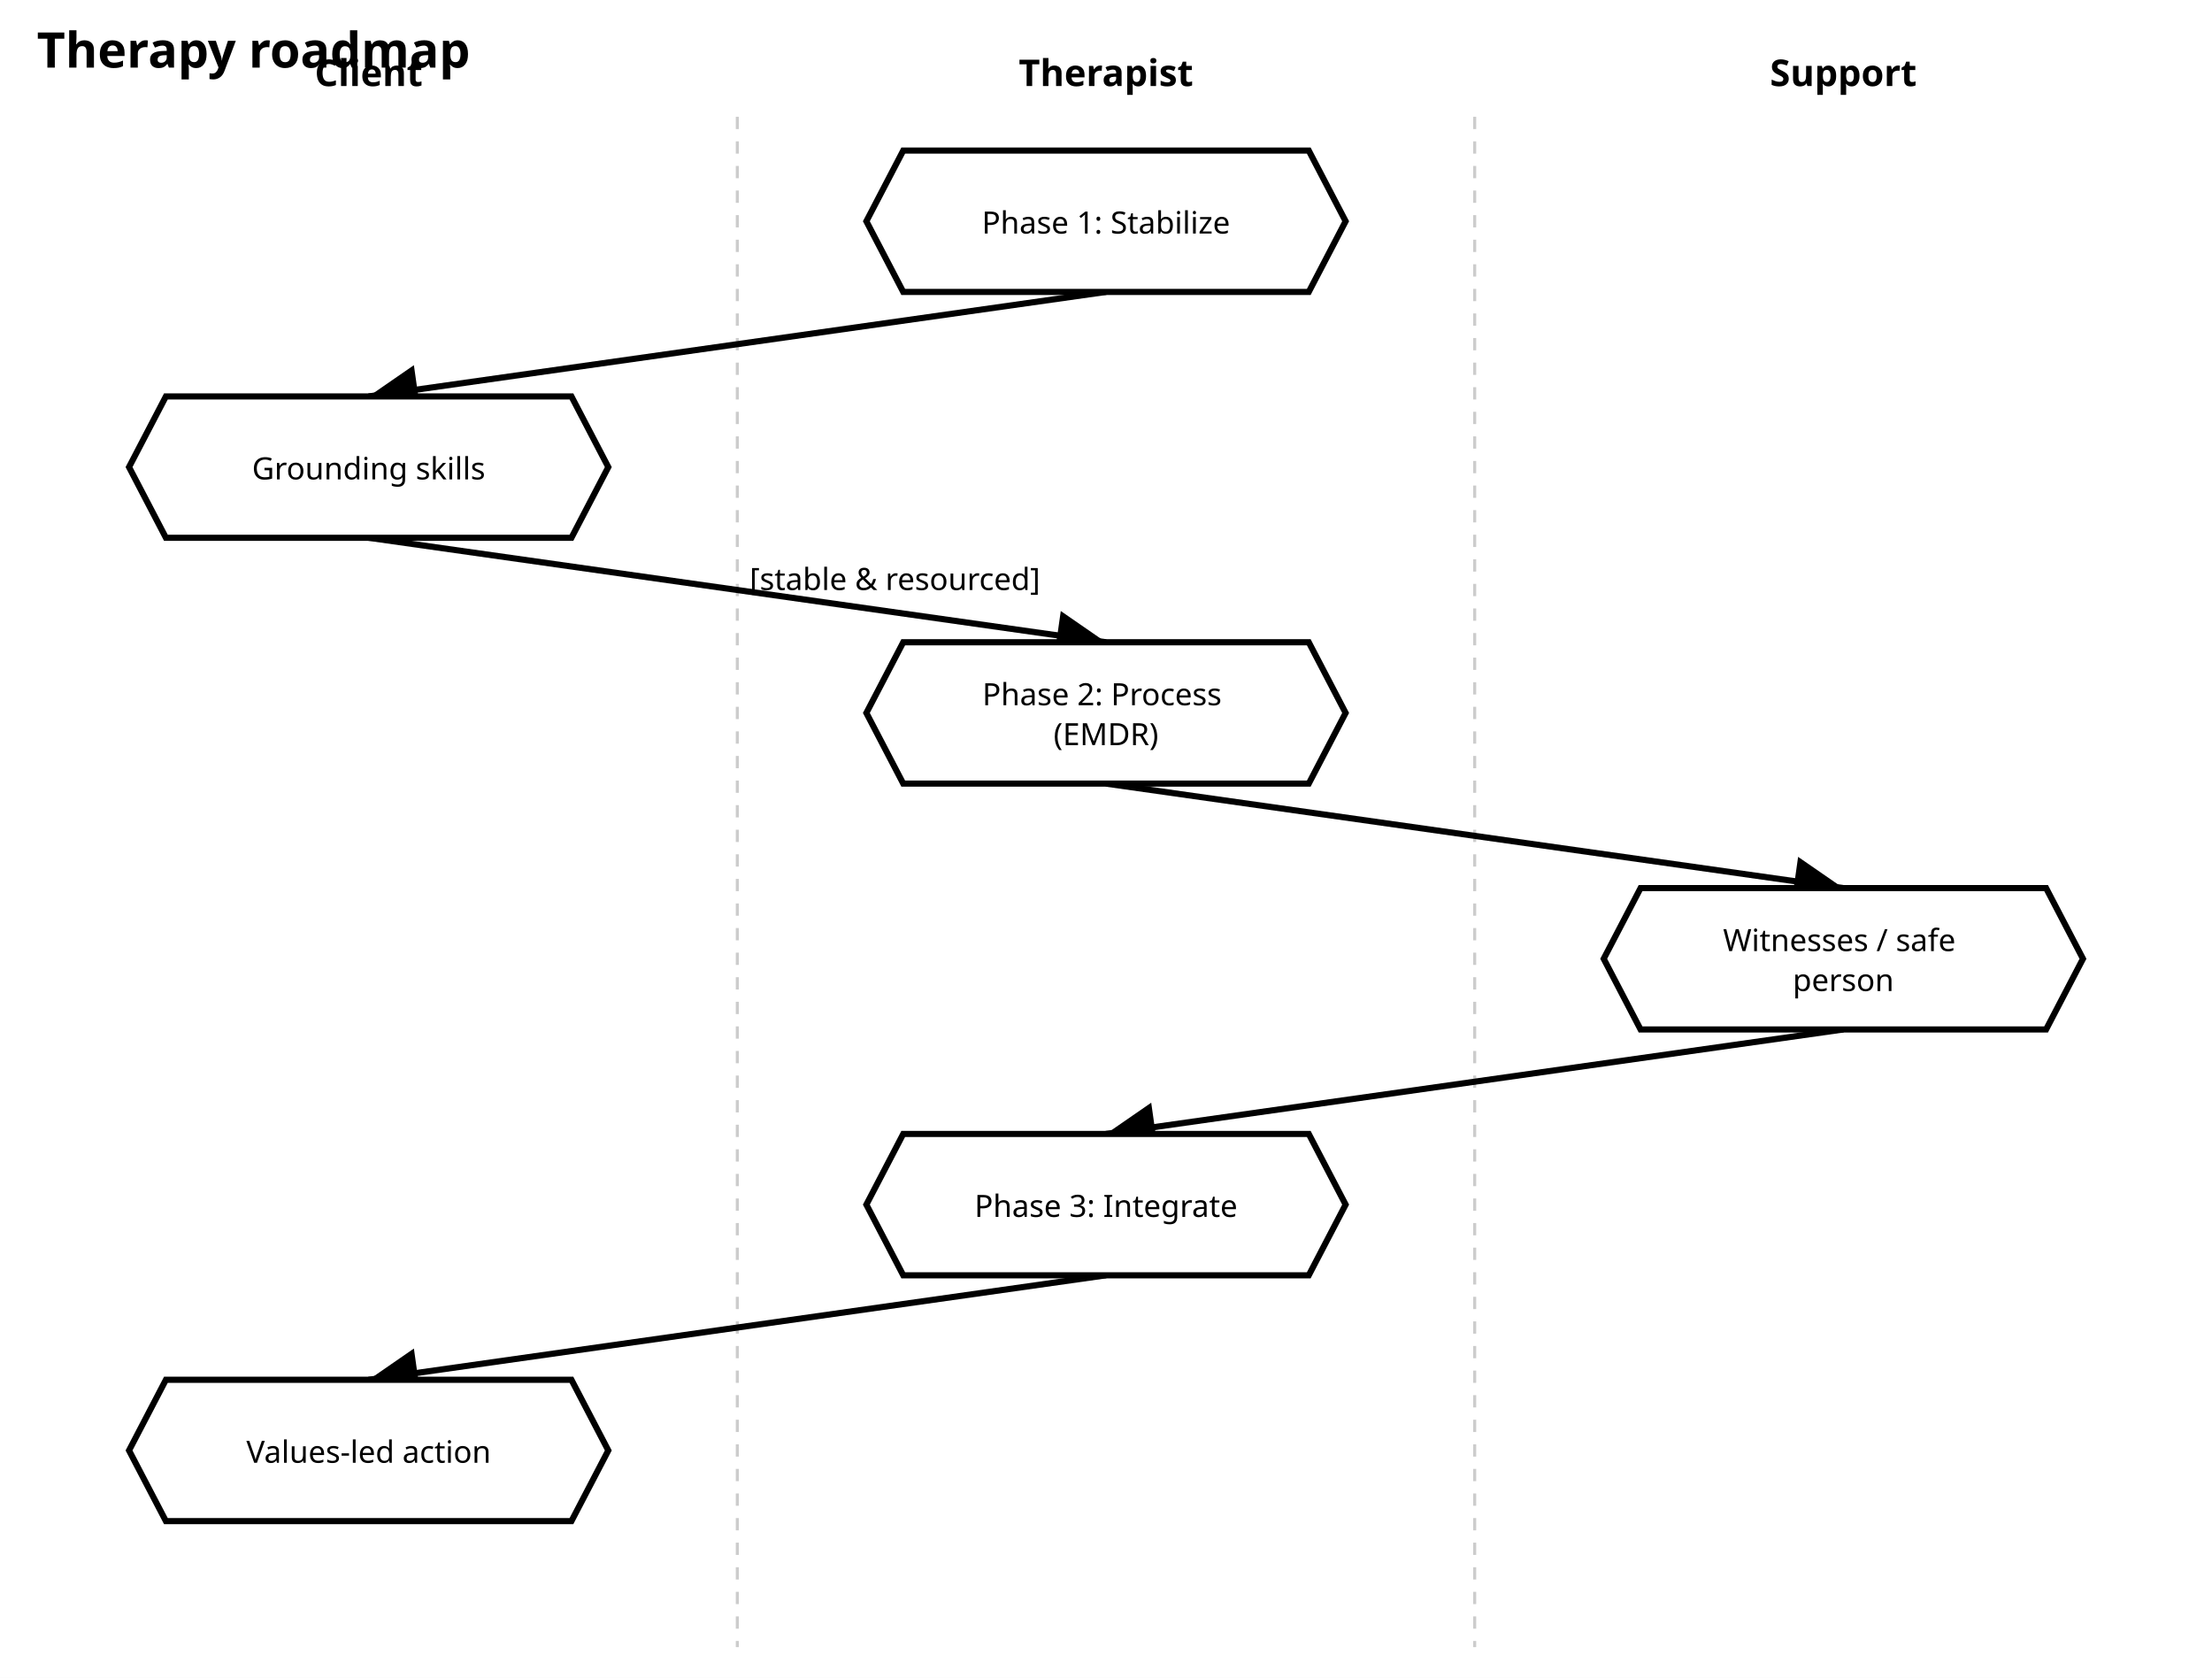
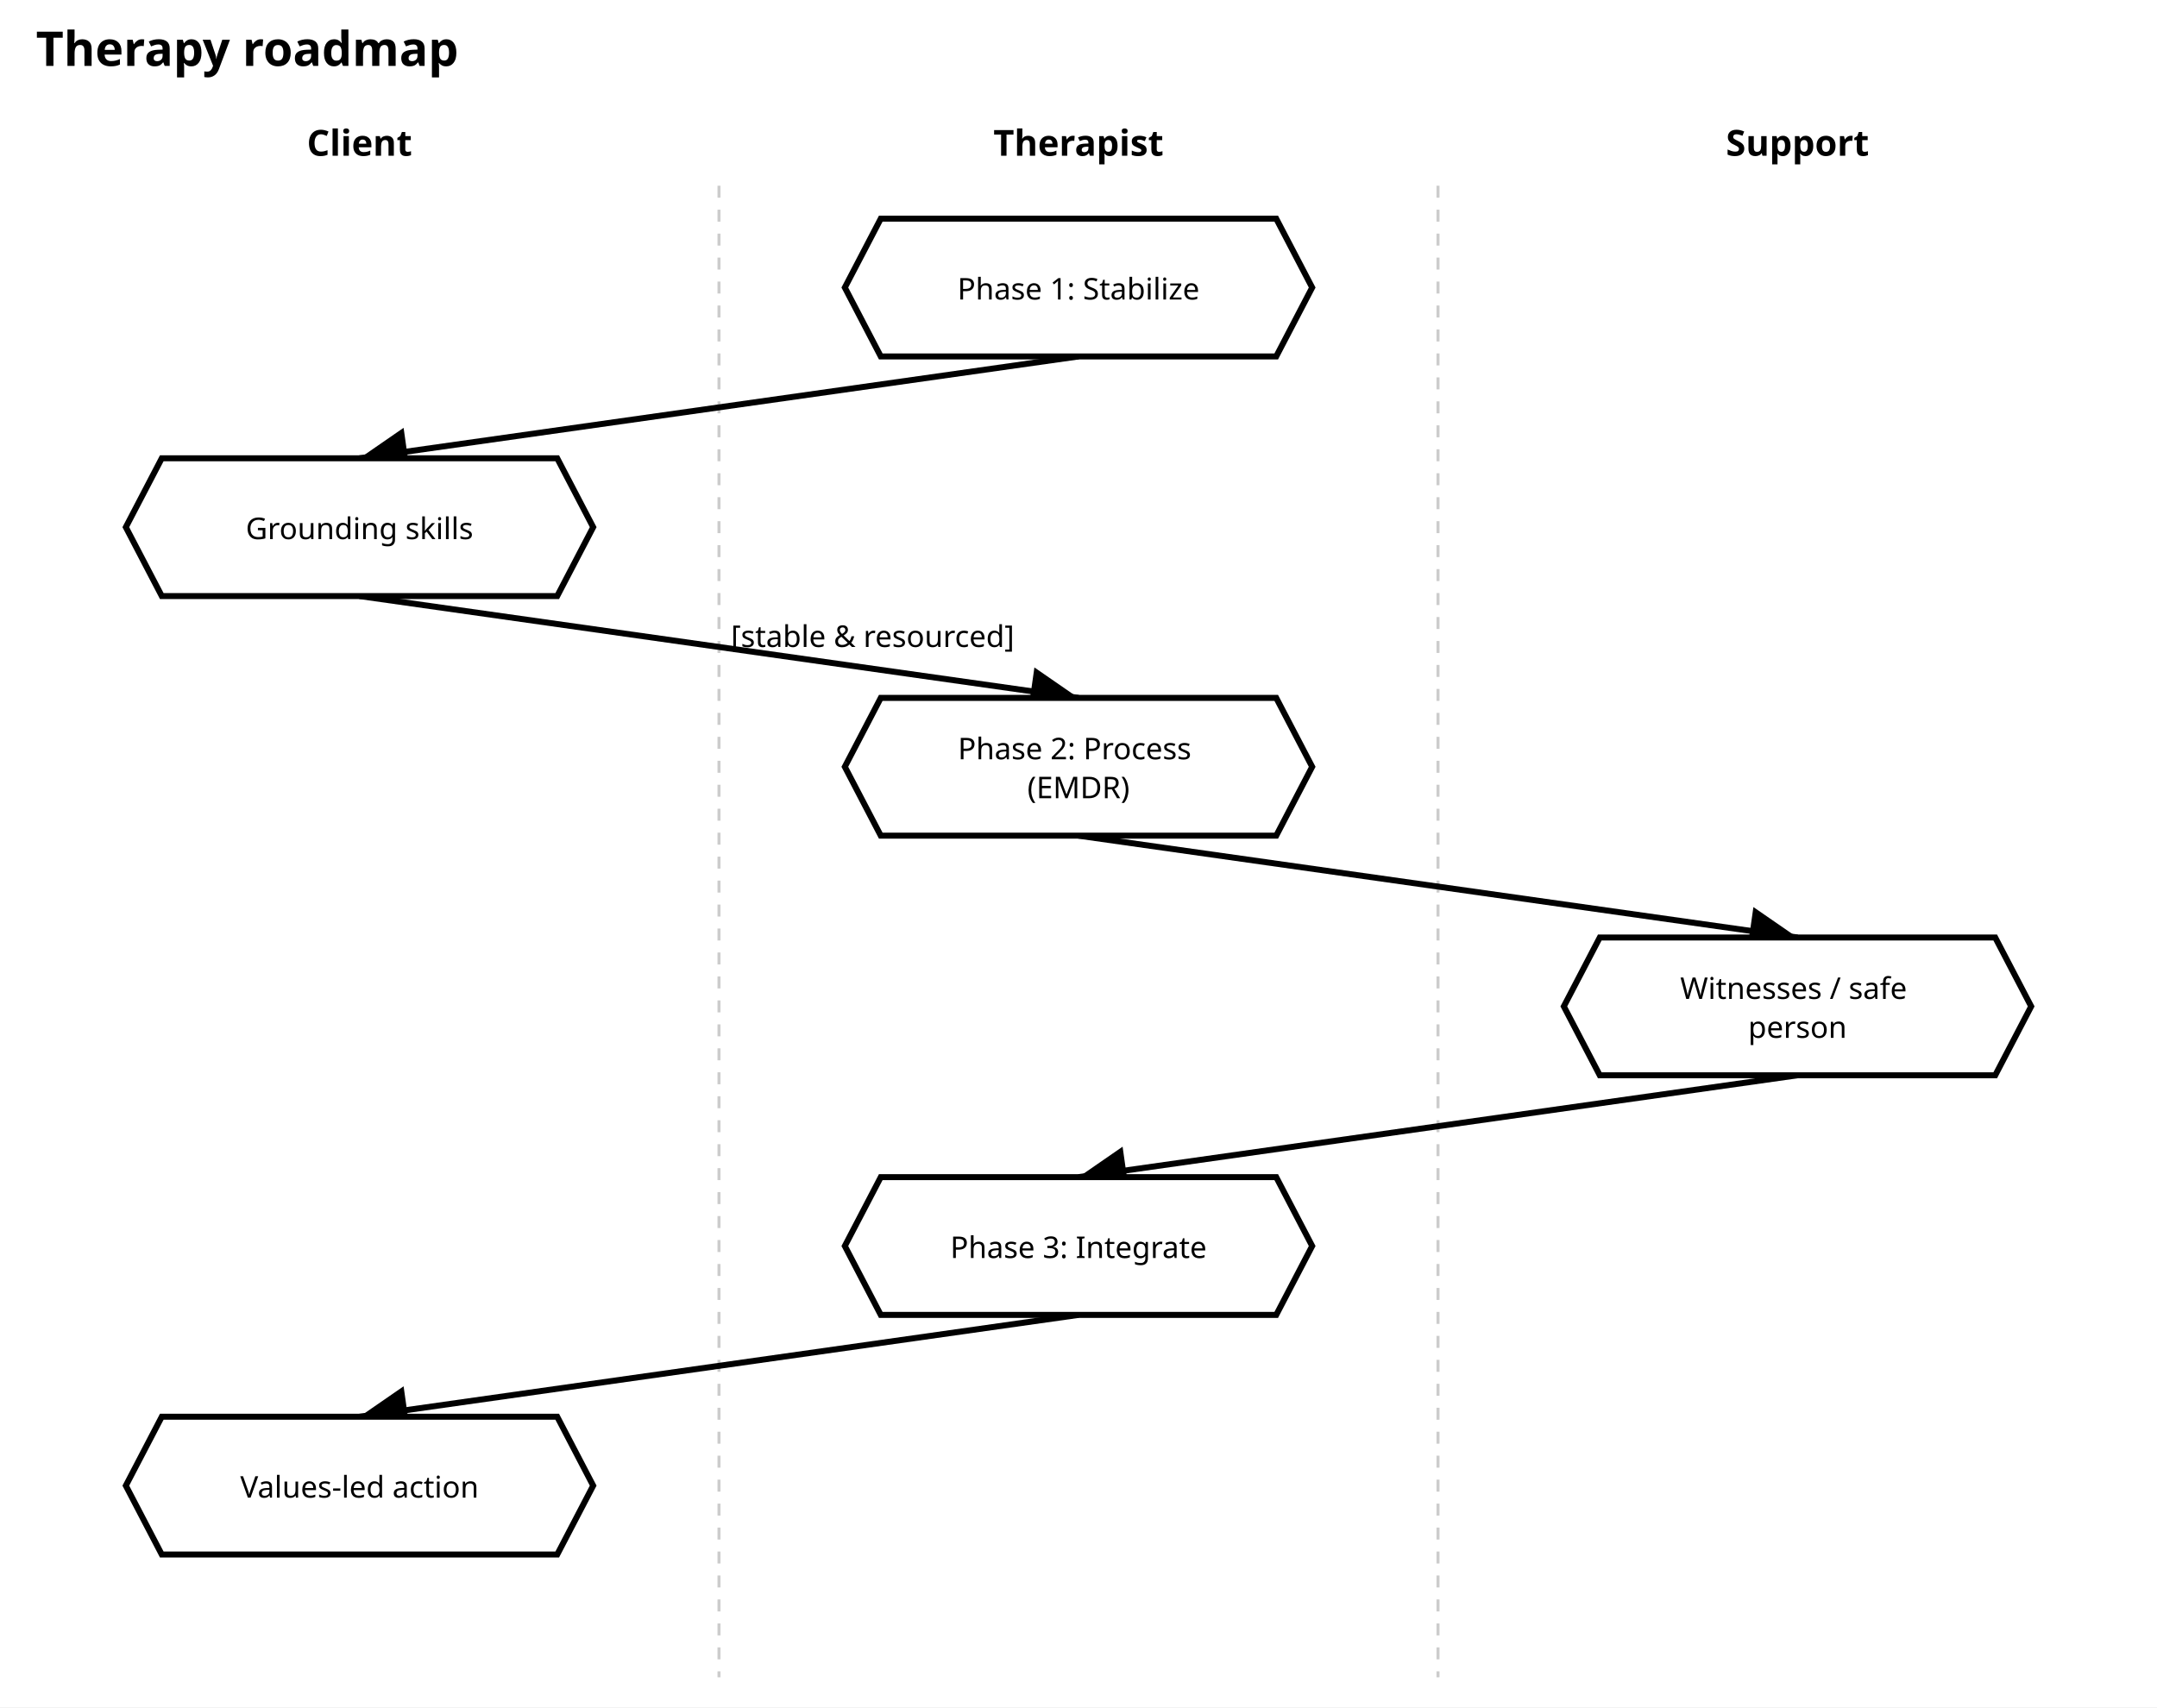
- <svg xmlns="http://www.w3.org/2000/svg" viewBox="0 0 720 546" role="img" aria-label="Intervention sequence: Therapy roadmap. Lanes: Client, Therapist, Support. Steps in order: Phase 1: Stabilize (Therapist) → Grounding skills (Client) → Phase 2: Process (EMDR) (Therapist) → Witnesses / safe person (Support) → Phase 3: Integrate (Therapist) → Values-led action (Client).">
+ <svg xmlns="http://www.w3.org/2000/svg" viewBox="0 0 720 570" role="img" aria-label="Intervention sequence: Therapy roadmap. Lanes: Client, Therapist, Support. Steps in order: Phase 1: Stabilize (Therapist) → Grounding skills (Client) → Phase 2: Process (EMDR) (Therapist) → Witnesses / safe person (Support) → Phase 3: Integrate (Therapist) → Values-led action (Client).">
  <defs>
    <marker id="arrow" markerWidth="10" markerHeight="10" refX="8" refY="4" orient="auto-start-reverse">
      <path d="M0,0 L8,4 L0,8 z" fill="#000" />
    </marker>
  </defs>
-   <rect x="0" y="0" width="720" height="546" fill="#fff" />
+   <rect x="0" y="0" width="720" height="570" fill="#fff" />
  <text x="12" y="22" font-family="sans-serif" font-size="16" font-weight="700">Therapy roadmap</text>
-   <text x="120" y="28" text-anchor="middle" font-family="sans-serif" font-size="12" font-weight="700">Client</text>
-   <text x="360" y="28" text-anchor="middle" font-family="sans-serif" font-size="12" font-weight="700">Therapist</text>
-   <line x1="240" y1="38" x2="240" y2="536" stroke="#ccc" stroke-width="1" stroke-dasharray="4 4" />
-   <text x="600" y="28" text-anchor="middle" font-family="sans-serif" font-size="12" font-weight="700">Support</text>
-   <line x1="480" y1="38" x2="480" y2="536" stroke="#ccc" stroke-width="1" stroke-dasharray="4 4" />
-   <path data-el="edge:e1" d="M 360,95 L 120,129" fill="none" stroke="#000" stroke-width="2" marker-end="url(#arrow)" />
-   <path data-el="edge:e2" d="M 120,175 L 360,209" fill="none" stroke="#000" stroke-width="2" marker-end="url(#arrow)" />
-   <text x="244" y="192" font-family="sans-serif" font-size="10" data-el="edgelabel:e2">[stable &amp; resourced]</text>
-   <path data-el="edge:e3" d="M 360,255 L 600,289" fill="none" stroke="#000" stroke-width="2" marker-end="url(#arrow)" />
-   <path data-el="edge:e4" d="M 600,335 L 360,369" fill="none" stroke="#000" stroke-width="2" marker-end="url(#arrow)" />
-   <path data-el="edge:e5" d="M 360,415 L 120,449" fill="none" stroke="#000" stroke-width="2" marker-end="url(#arrow)" />
-   <polygon data-el="node:t1" points="294,49 426,49 438,72 426,95 294,95 282,72" fill="#fff" stroke="#000" stroke-width="2" />
-   <text x="360" y="76" font-family="sans-serif" font-size="10" text-anchor="middle" data-el="nodelabel:t1">Phase 1: Stabilize</text>
-   <polygon data-el="node:c1" points="54,129 186,129 198,152 186,175 54,175 42,152" fill="#fff" stroke="#000" stroke-width="2" />
-   <text x="120" y="156" font-family="sans-serif" font-size="10" text-anchor="middle" data-el="nodelabel:c1">Grounding skills</text>
-   <polygon data-el="node:t2" points="294,209 426,209 438,232 426,255 294,255 282,232" fill="#fff" stroke="#000" stroke-width="2" />
+   <text x="120" y="52" text-anchor="middle" font-family="sans-serif" font-size="12" font-weight="700">Client</text>
+   <text x="360" y="52" text-anchor="middle" font-family="sans-serif" font-size="12" font-weight="700">Therapist</text>
+   <line x1="240" y1="62" x2="240" y2="560" stroke="#ccc" stroke-width="1" stroke-dasharray="4 4" />
+   <text x="600" y="52" text-anchor="middle" font-family="sans-serif" font-size="12" font-weight="700">Support</text>
+   <line x1="480" y1="62" x2="480" y2="560" stroke="#ccc" stroke-width="1" stroke-dasharray="4 4" />
+   <path data-el="edge:e1" d="M 360,119 L 120,153" fill="none" stroke="#000" stroke-width="2" marker-end="url(#arrow)" />
+   <path data-el="edge:e2" d="M 120,199 L 360,233" fill="none" stroke="#000" stroke-width="2" marker-end="url(#arrow)" />
+   <text x="244" y="216" font-family="sans-serif" font-size="10" data-el="edgelabel:e2">[stable &amp; resourced]</text>
+   <path data-el="edge:e3" d="M 360,279 L 600,313" fill="none" stroke="#000" stroke-width="2" marker-end="url(#arrow)" />
+   <path data-el="edge:e4" d="M 600,359 L 360,393" fill="none" stroke="#000" stroke-width="2" marker-end="url(#arrow)" />
+   <path data-el="edge:e5" d="M 360,439 L 120,473" fill="none" stroke="#000" stroke-width="2" marker-end="url(#arrow)" />
+   <polygon data-el="node:t1" points="294,73 426,73 438,96 426,119 294,119 282,96" fill="#fff" stroke="#000" stroke-width="2" />
+   <text x="360" y="100" font-family="sans-serif" font-size="10" text-anchor="middle" data-el="nodelabel:t1">Phase 1: Stabilize</text>
+   <polygon data-el="node:c1" points="54,153 186,153 198,176 186,199 54,199 42,176" fill="#fff" stroke="#000" stroke-width="2" />
+   <text x="120" y="180" font-family="sans-serif" font-size="10" text-anchor="middle" data-el="nodelabel:c1">Grounding skills</text>
+   <polygon data-el="node:t2" points="294,233 426,233 438,256 426,279 294,279 282,256" fill="#fff" stroke="#000" stroke-width="2" />
  <text text-anchor="middle" font-family="sans-serif" font-size="10" data-el="nodelabel:t2">
-     <tspan x="360" y="229.5">Phase 2: Process</tspan>
-     <tspan x="360" y="242.5">(EMDR)</tspan>
+     <tspan x="360" y="253.5">Phase 2: Process</tspan>
+     <tspan x="360" y="266.5">(EMDR)</tspan>
  </text>
-   <polygon data-el="node:s1" points="534,289 666,289 678,312 666,335 534,335 522,312" fill="#fff" stroke="#000" stroke-width="2" />
+   <polygon data-el="node:s1" points="534,313 666,313 678,336 666,359 534,359 522,336" fill="#fff" stroke="#000" stroke-width="2" />
  <text text-anchor="middle" font-family="sans-serif" font-size="10" data-el="nodelabel:s1">
-     <tspan x="600" y="309.5">Witnesses / safe</tspan>
-     <tspan x="600" y="322.5">person</tspan>
+     <tspan x="600" y="333.5">Witnesses / safe</tspan>
+     <tspan x="600" y="346.5">person</tspan>
  </text>
-   <polygon data-el="node:t3" points="294,369 426,369 438,392 426,415 294,415 282,392" fill="#fff" stroke="#000" stroke-width="2" />
-   <text x="360" y="396" font-family="sans-serif" font-size="10" text-anchor="middle" data-el="nodelabel:t3">Phase 3: Integrate</text>
-   <polygon data-el="node:c2" points="54,449 186,449 198,472 186,495 54,495 42,472" fill="#fff" stroke="#000" stroke-width="2" />
-   <text x="120" y="476" font-family="sans-serif" font-size="10" text-anchor="middle" data-el="nodelabel:c2">Values-led action</text>
+   <polygon data-el="node:t3" points="294,393 426,393 438,416 426,439 294,439 282,416" fill="#fff" stroke="#000" stroke-width="2" />
+   <text x="360" y="420" font-family="sans-serif" font-size="10" text-anchor="middle" data-el="nodelabel:t3">Phase 3: Integrate</text>
+   <polygon data-el="node:c2" points="54,473 186,473 198,496 186,519 54,519 42,496" fill="#fff" stroke="#000" stroke-width="2" />
+   <text x="120" y="500" font-family="sans-serif" font-size="10" text-anchor="middle" data-el="nodelabel:c2">Values-led action</text>
</svg>
